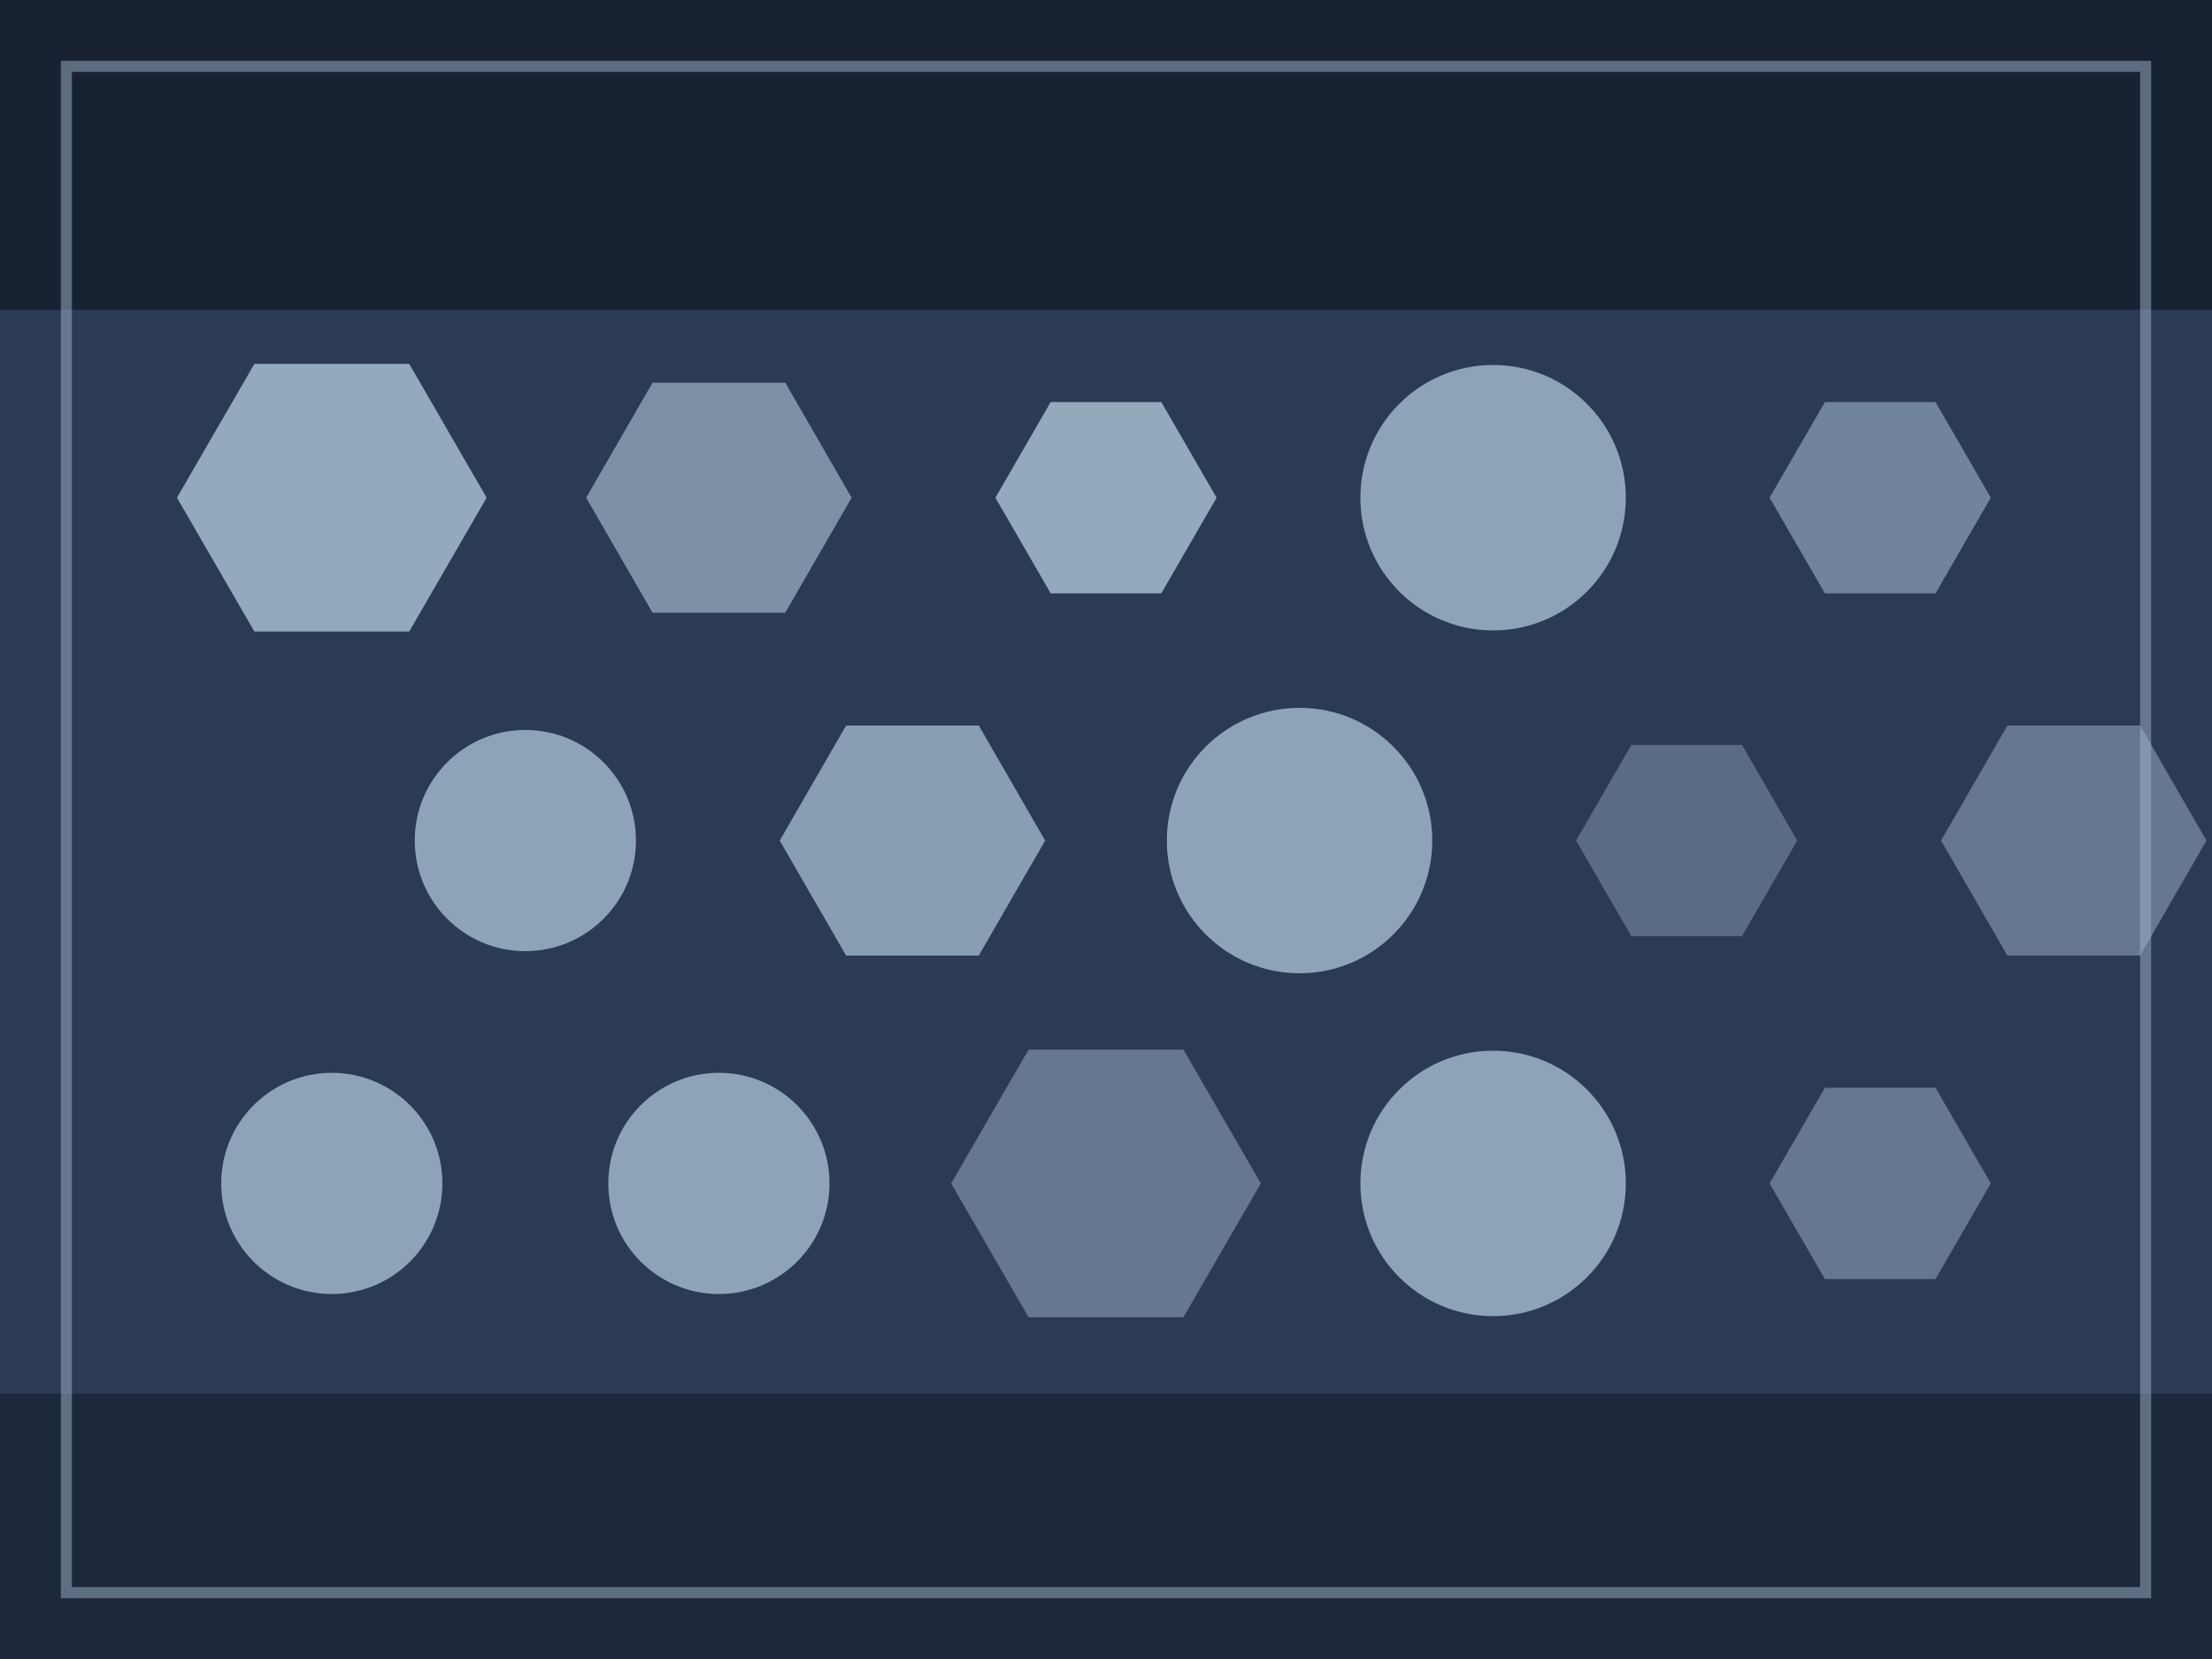
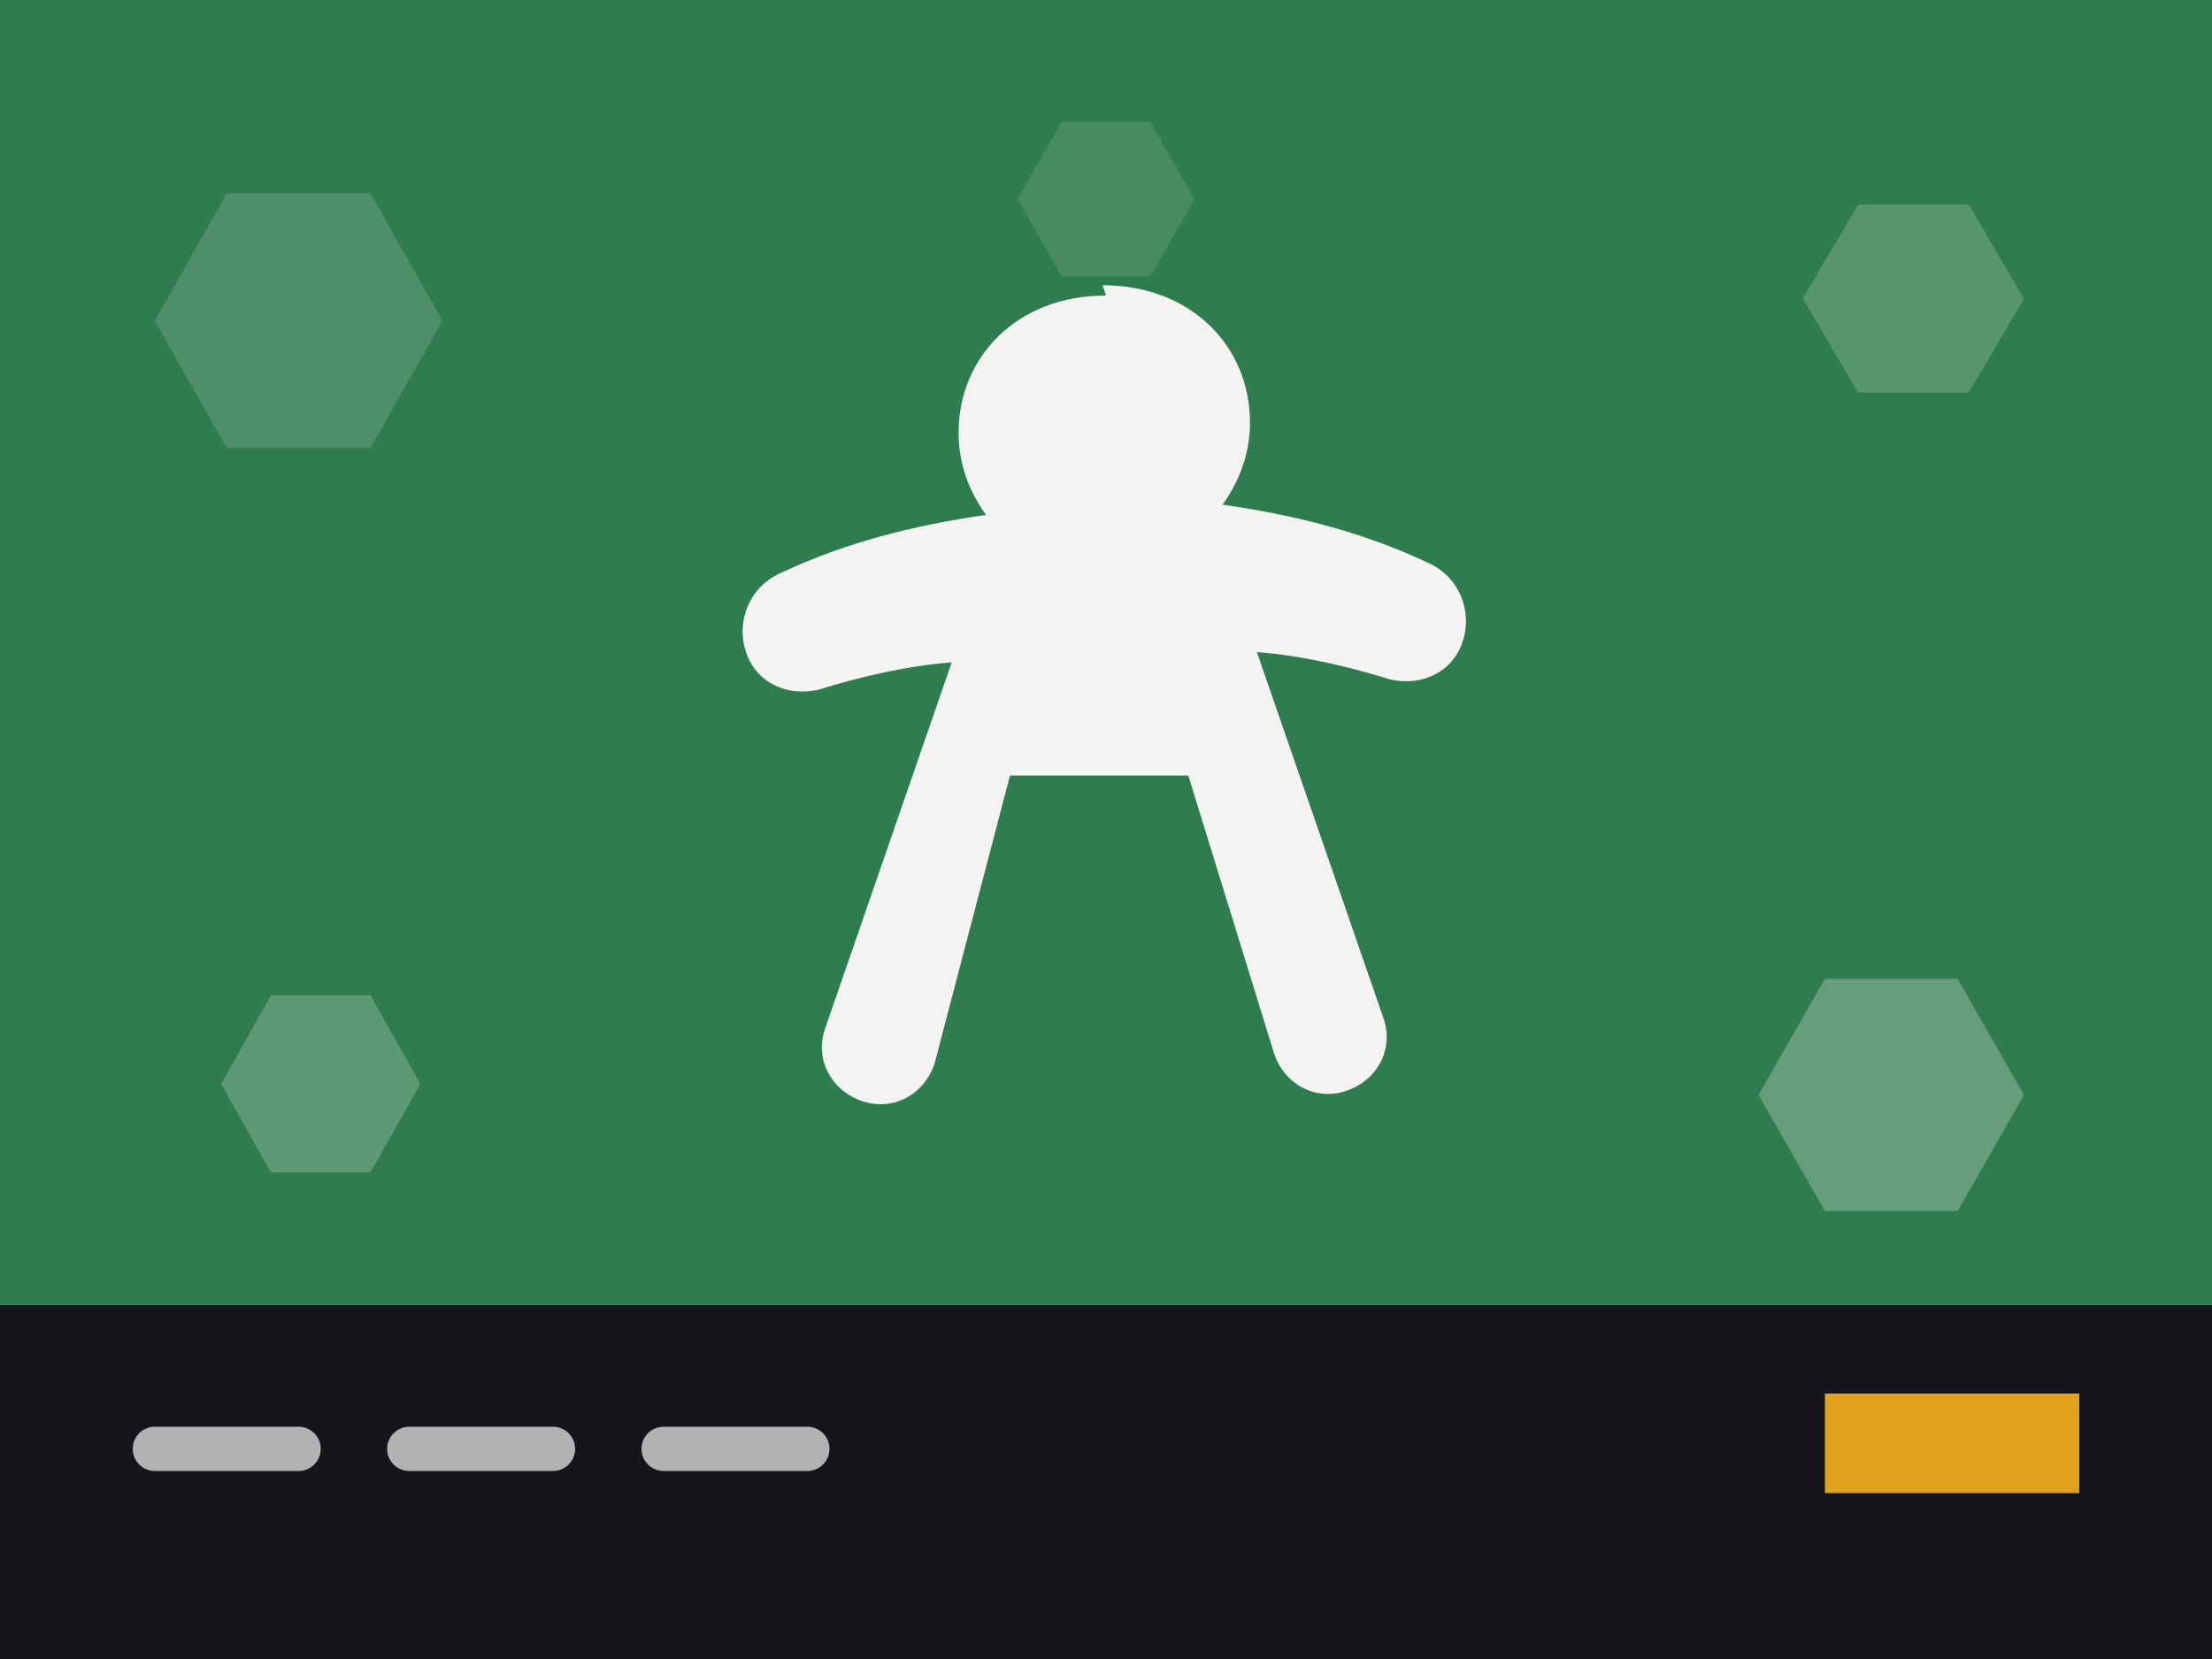
<svg xmlns="http://www.w3.org/2000/svg" viewBox="0 0 400 300" width="400" height="300" role="img">
-   <rect width="400" height="300" fill="#2b3a55" />
-   <polygon points="88.0,90.0 74.0,114.2 46.0,114.2 32.0,90.0 46.0,65.8 74.0,65.8" fill="#9fb6c9" opacity="0.9" />
-   <polygon points="154.0,90.0 142.0,110.8 118.0,110.8 106.0,90.0 118.0,69.2 142.0,69.2" fill="#9fb6c9" opacity="0.7" />
-   <polygon points="220.0,90.0 210.0,107.3 190.0,107.3 180.0,90.0 190.0,72.7 210.0,72.7" fill="#9fb6c9" opacity="0.9" />
-   <circle cx="270" cy="90" r="24" fill="#9fb6c9" opacity="0.85" />
-   <polygon points="360.0,90.0 350.0,107.3 330.0,107.3 320.0,90.0 330.0,72.7 350.0,72.7" fill="#9fb6c9" opacity="0.6" />
-   <circle cx="95" cy="152" r="20" fill="#9fb6c9" opacity="0.85" />
-   <polygon points="189.0,152.0 177.0,172.8 153.0,172.8 141.0,152.0 153.0,131.2 177.0,131.2" fill="#9fb6c9" opacity="0.8" />
-   <circle cx="235" cy="152" r="24" fill="#9fb6c9" opacity="0.85" />
-   <polygon points="325.0,152.0 315.0,169.3 295.0,169.3 285.0,152.0 295.0,134.7 315.0,134.7" fill="#9fb6c9" opacity="0.4" />
-   <polygon points="399.0,152.0 387.0,172.8 363.0,172.8 351.0,152.0 363.0,131.2 387.0,131.2" fill="#9fb6c9" opacity="0.5" />
-   <circle cx="60" cy="214" r="20" fill="#9fb6c9" opacity="0.85" />
-   <circle cx="130" cy="214" r="20" fill="#9fb6c9" opacity="0.85" />
-   <polygon points="228.0,214.0 214.0,238.2 186.0,238.2 172.0,214.0 186.0,189.8 214.0,189.8" fill="#9fb6c9" opacity="0.5" />
-   <circle cx="270" cy="214" r="24" fill="#9fb6c9" opacity="0.85" />
-   <polygon points="360.0,214.0 350.0,231.3 330.0,231.3 320.0,214.0 330.0,196.7 350.0,196.7" fill="#9fb6c9" opacity="0.5" />
-   <rect x="0" y="0" width="400" height="56" fill="#161f30" opacity="0.9" />
-   <rect x="0" y="252" width="400" height="48" fill="#161f30" opacity="0.65" />
-   <rect x="12" y="12" width="376" height="276" fill="none" stroke="#9fb6c9" stroke-width="2" opacity="0.5" />
+   <rect width="400" height="300" fill="#2f7d4f" />
+   <polygon points="80,58 67,81 41,81 28,58 41,35 67,35" fill="#f3f4f1" opacity="0.16" />
+   <polygon points="366,54 356,71 336,71 326,54 336,37 356,37" fill="#f3f4f1" opacity="0.20" />
+   <polygon points="76,196 67,212 49,212 40,196 49,180 67,180" fill="#f3f4f1" opacity="0.24" />
+   <polygon points="366,198 354,219 330,219 318,198 330,177 354,177" fill="#f3f4f1" opacity="0.28" />
+   <polygon points="216,36 208,50 192,50 184,36 192,22 208,22" fill="#f3f4f1" opacity="0.12" />
+   <g transform="translate(200 108) scale(0.62) translate(-200 -108)">
+     <path d="M200 20c-26 0-43 18-43 40 0 9 3 17 8 24-21 3-41 8-60 17-9 4-13 14-10 23 3 9 12 13 21 11 13-4 26-7 39-8l-37 107c-3 9 2 18 11 21 9 3 18-2 21-11L172 160h52l25 81c3 9 12 14 21 11 9-3 14-12 11-21l-37-107c13 1 26 4 39 8 9 2 18-2 21-11 3-9-1-19-10-23-19-9-39-14-60-17 5-7 8-15 8-24 0-22-17-40-43-40z" fill="#f3f4f1" />
+   </g>
+   <rect x="0" y="236" width="400" height="64" fill="#14161b" />
+   <rect x="24" y="258" width="34" height="8" rx="4" fill="#f3f4f1" opacity="0.7" />
+   <rect x="70" y="258" width="34" height="8" rx="4" fill="#f3f4f1" opacity="0.7" />
+   <rect x="116" y="258" width="34" height="8" rx="4" fill="#f3f4f1" opacity="0.7" />
+   <rect x="330" y="252" width="46" height="18" fill="#e0a21a" />
</svg>
